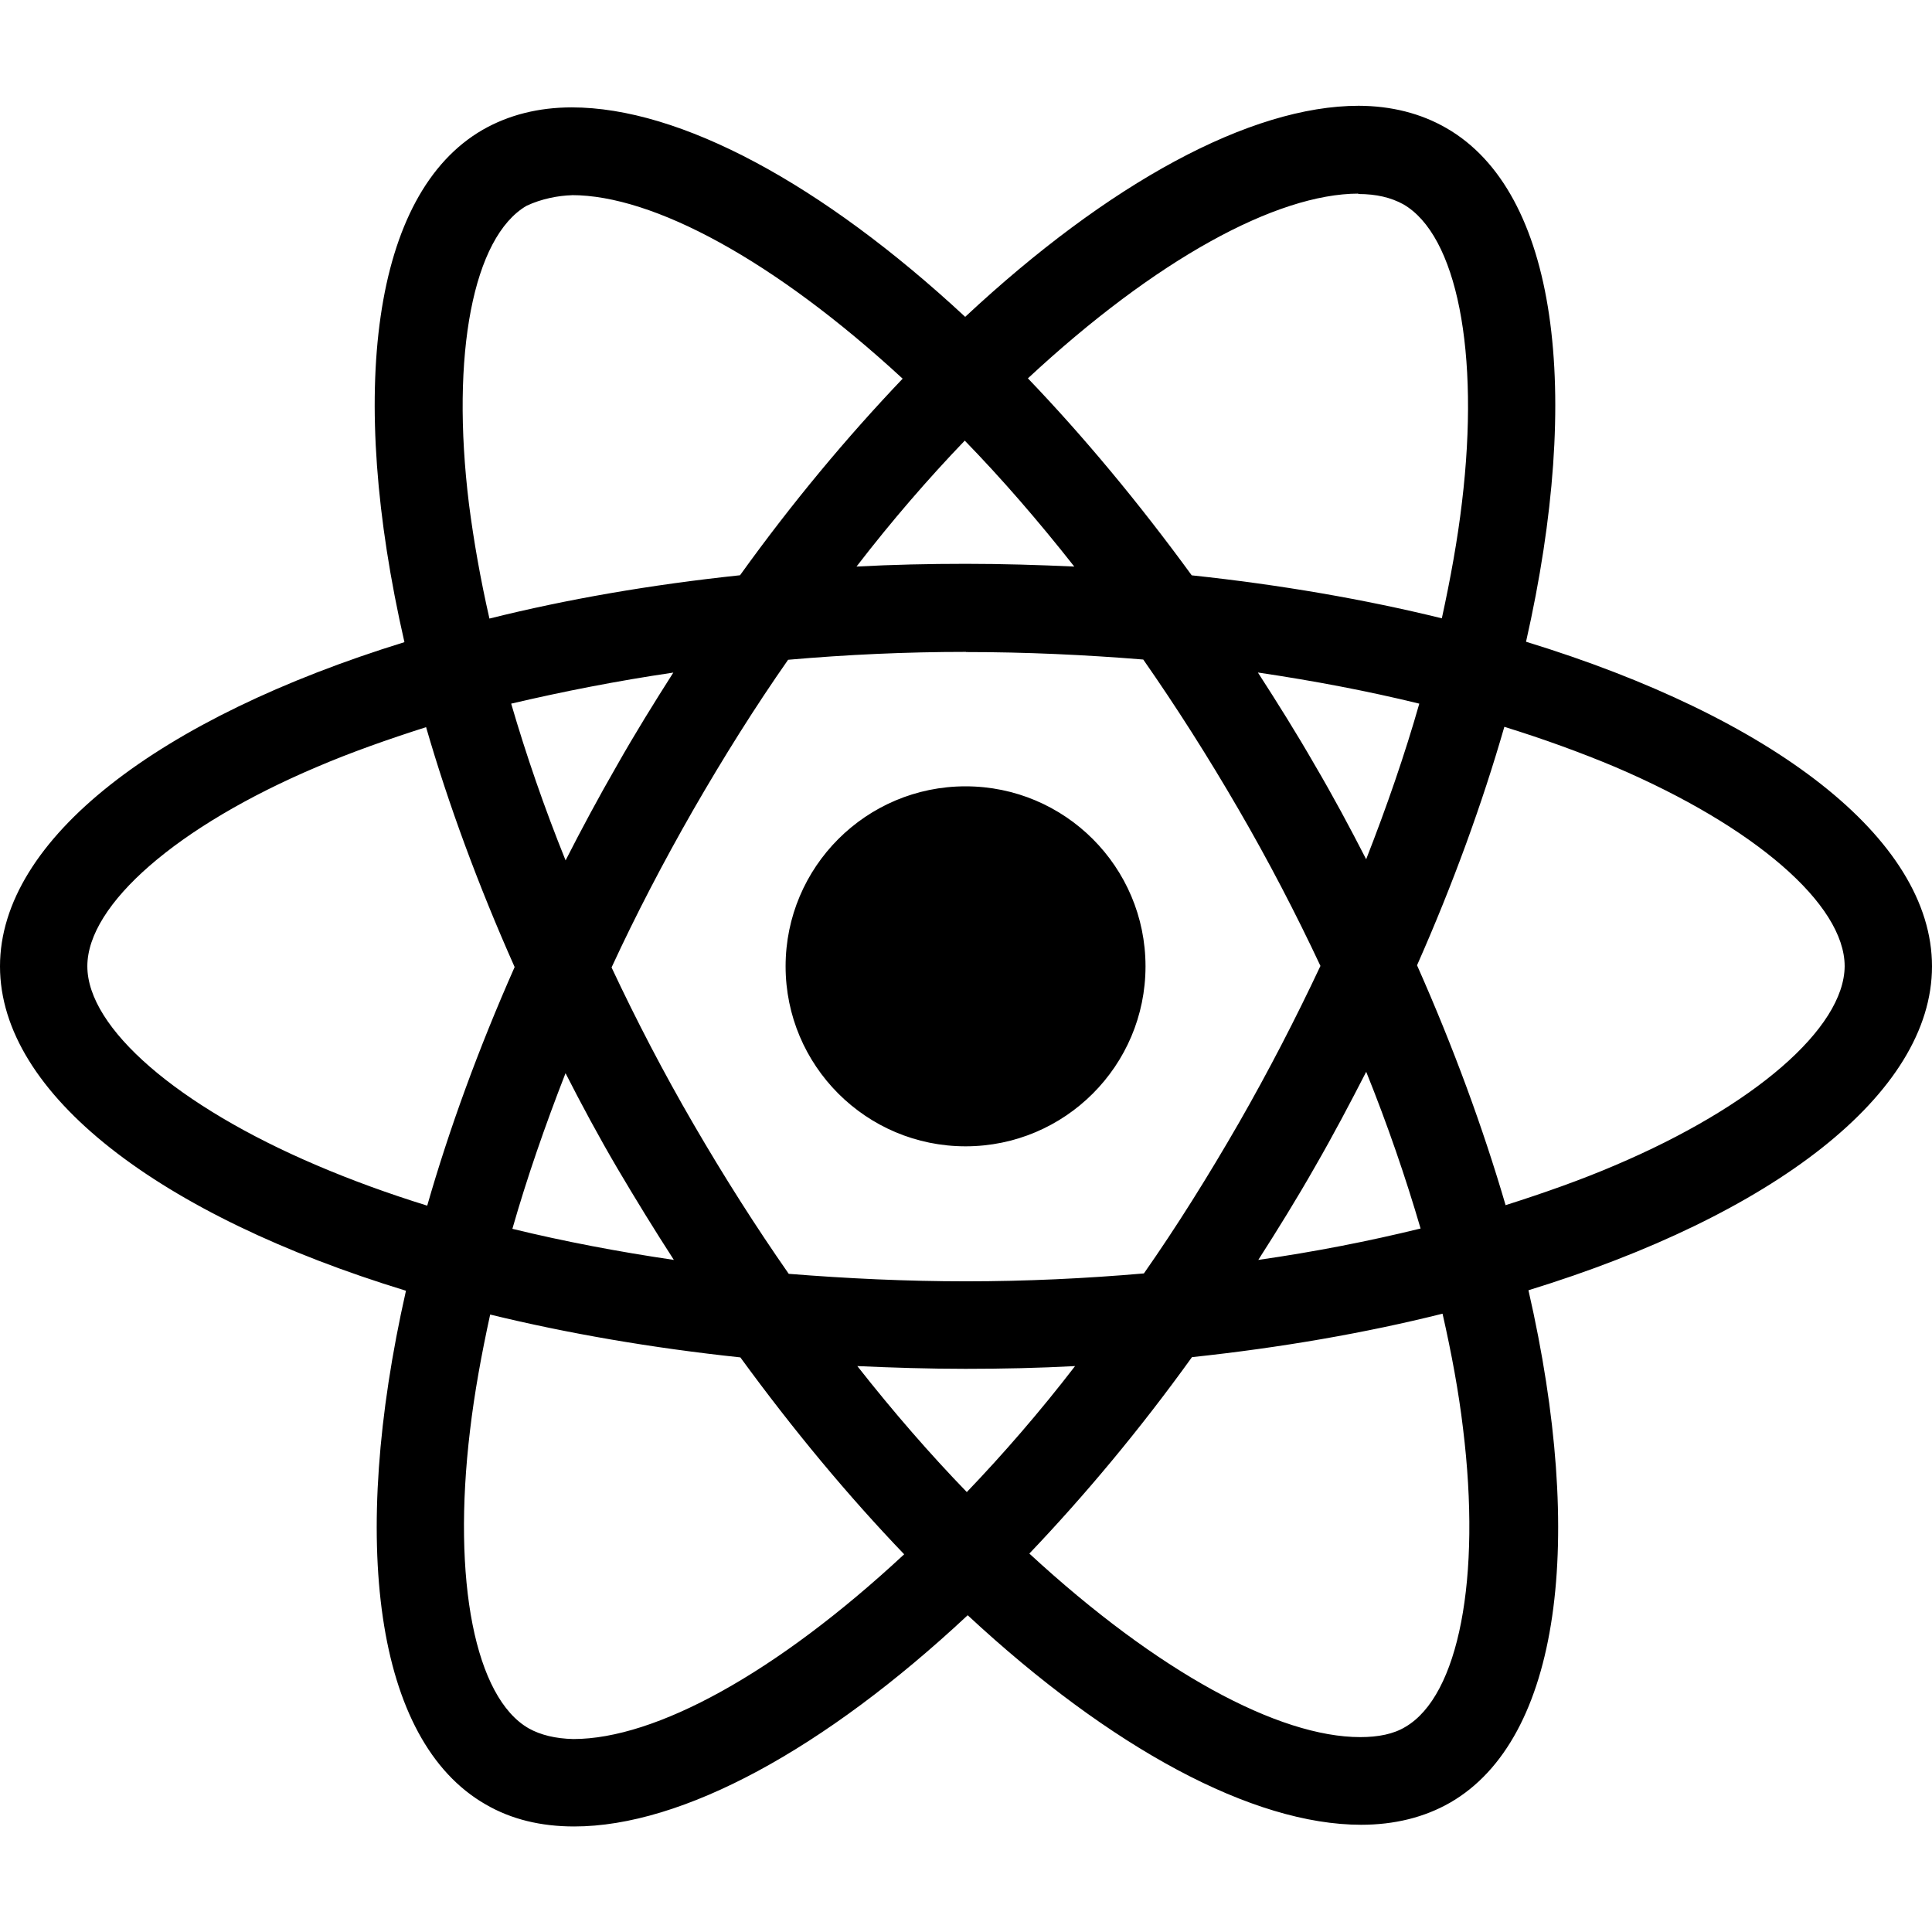
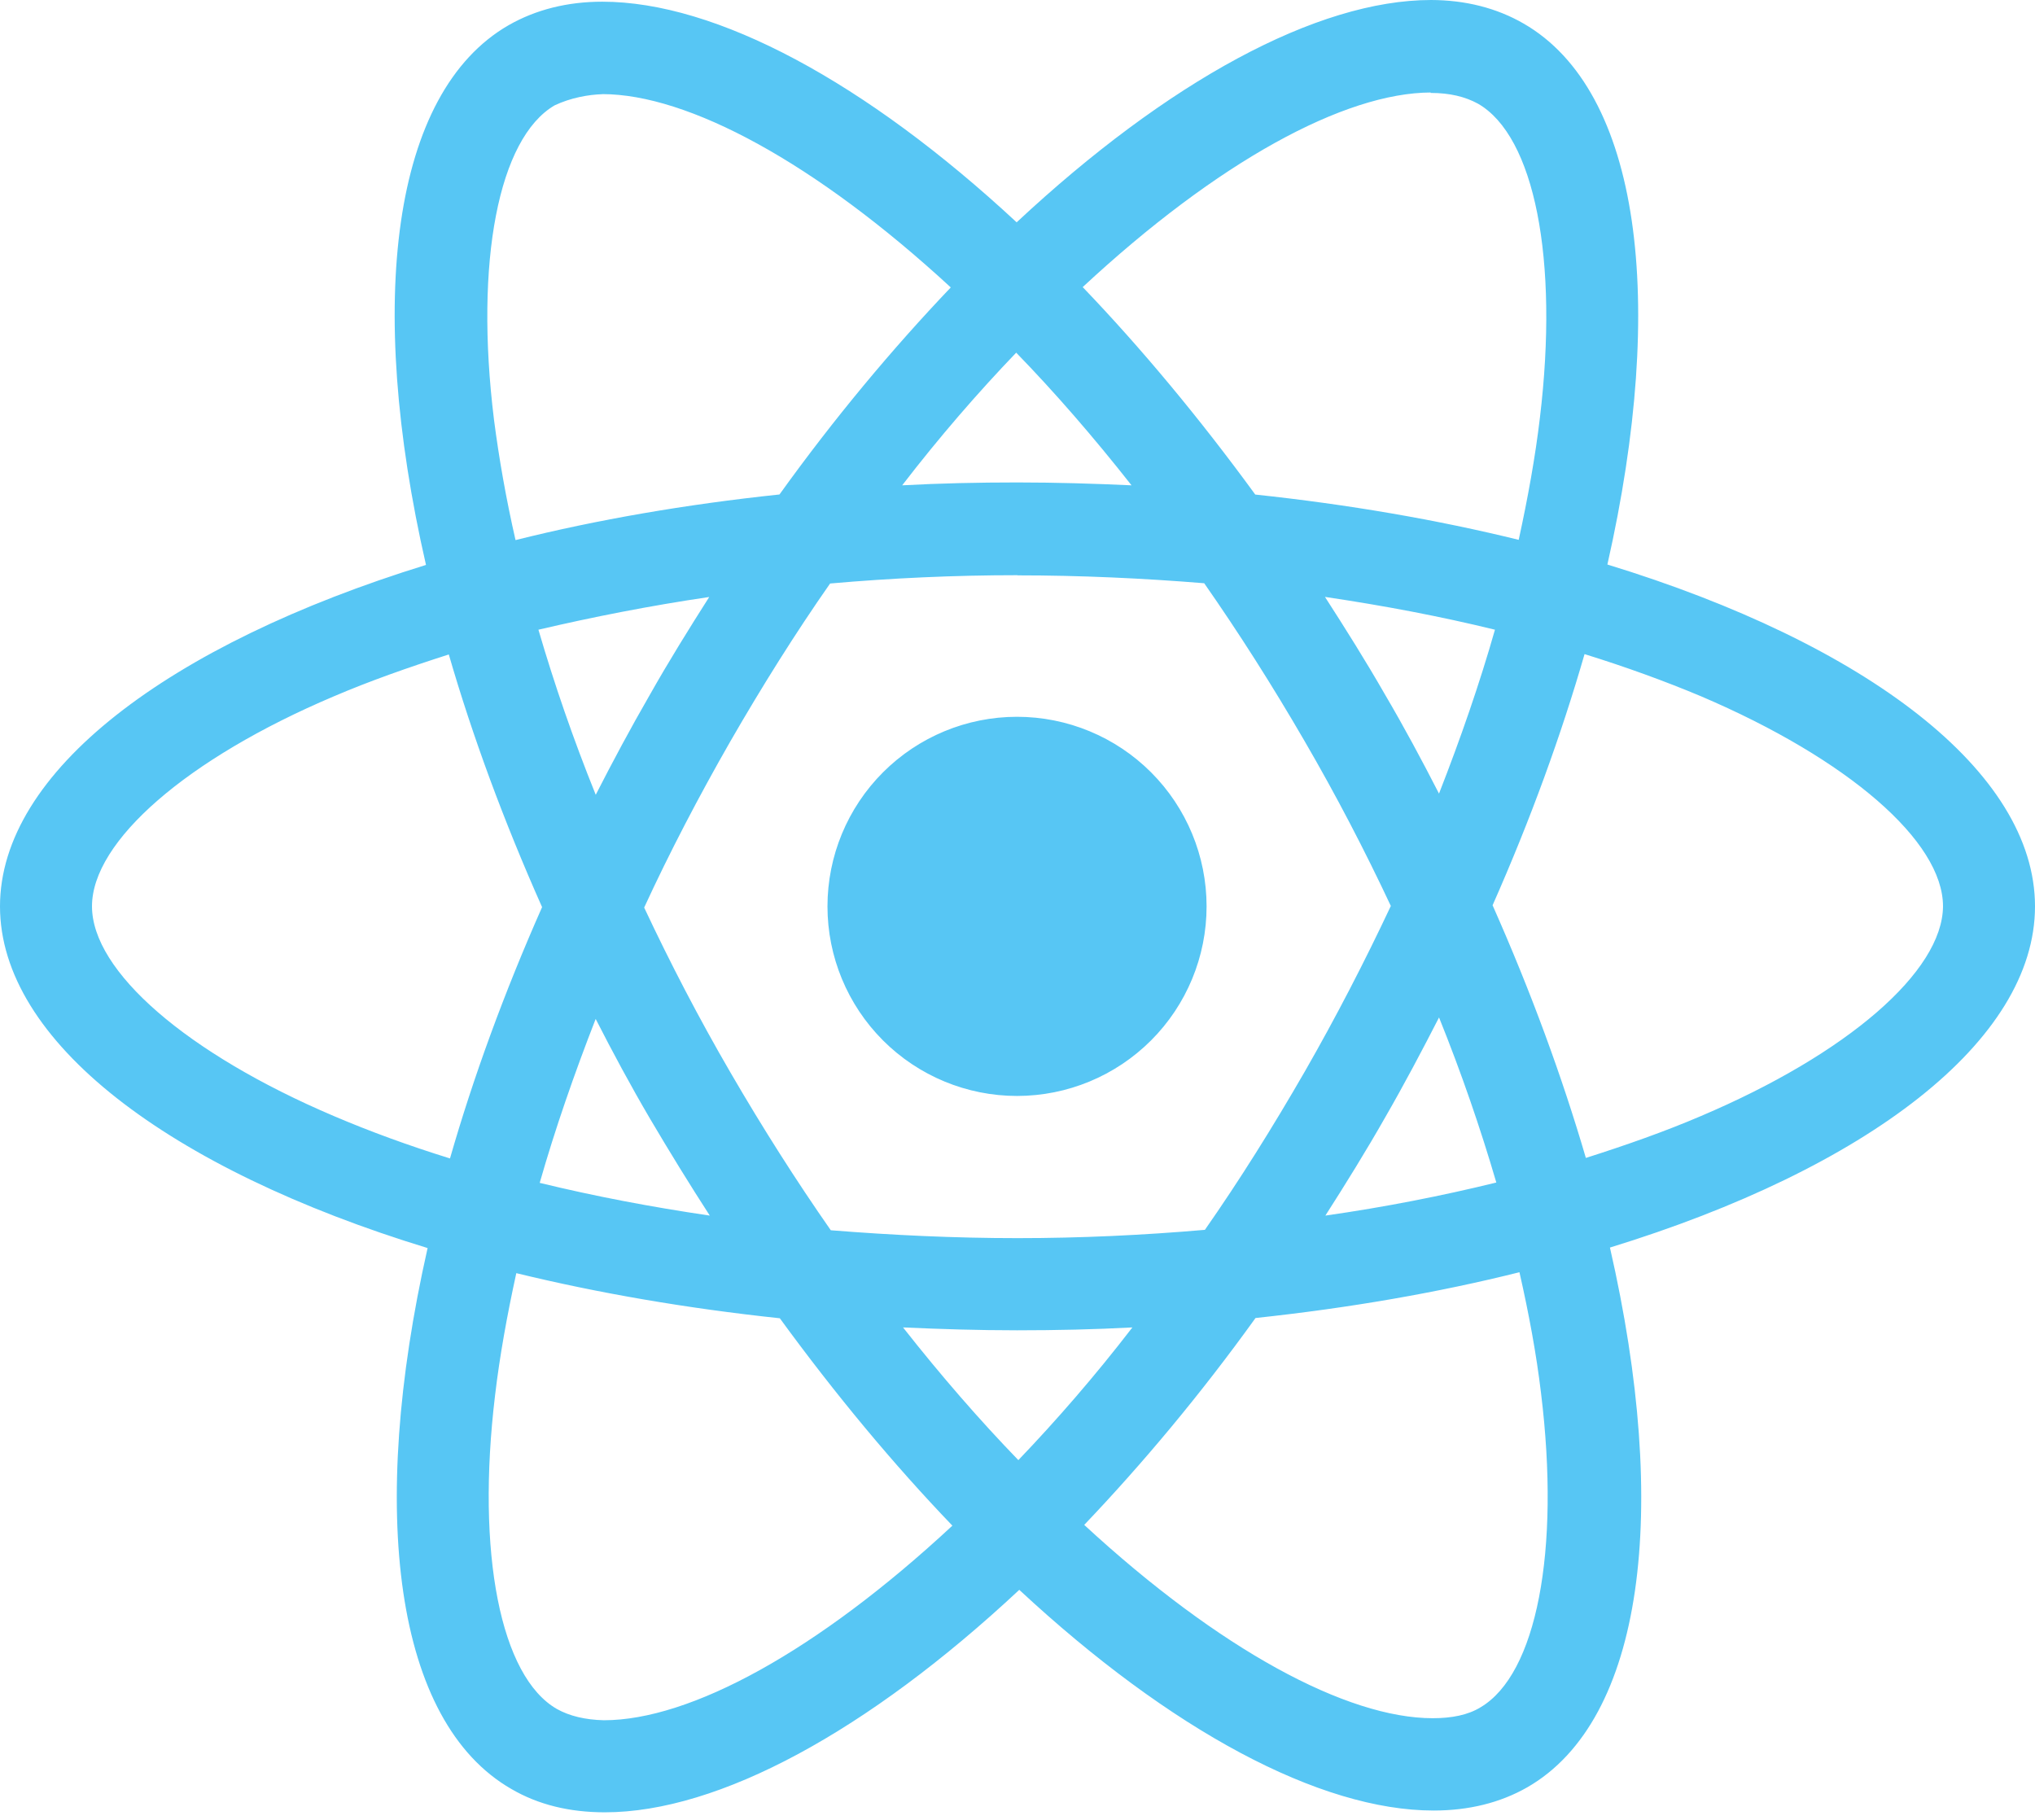
- <svg xmlns="http://www.w3.org/2000/svg" role="img" viewBox="0 0 24 24">
-   <path d="M14.23 12.004a2.236 2.236 0 0 1-2.235 2.236 2.236 2.236 0 0 1-2.236-2.236 2.236 2.236 0 0 1 2.235-2.236 2.236 2.236 0 0 1 2.236 2.236zm2.648-10.69c-1.346 0-3.107.96-4.888 2.622-1.78-1.653-3.542-2.602-4.887-2.602-.41 0-.783.093-1.106.278-1.375.793-1.683 3.264-.973 6.365C1.98 8.917 0 10.42 0 12.004c0 1.59 1.99 3.097 5.043 4.03-.704 3.113-.39 5.588.988 6.38.32.187.69.275 1.102.275 1.345 0 3.107-.96 4.888-2.624 1.78 1.654 3.542 2.603 4.887 2.603.41 0 .783-.09 1.106-.275 1.374-.792 1.683-3.263.973-6.365C22.02 15.096 24 13.59 24 12.004c0-1.59-1.99-3.097-5.043-4.032.704-3.11.39-5.587-.988-6.38-.318-.184-.688-.277-1.092-.278zm-.005 1.09v.006c.225 0 .406.044.558.127.666.382.955 1.835.73 3.704-.054.46-.142.945-.25 1.44-.96-.236-2.006-.417-3.107-.534-.66-.905-1.345-1.727-2.035-2.447 1.592-1.48 3.087-2.292 4.105-2.295zm-9.77.02c1.012 0 2.514.808 4.11 2.28-.686.72-1.37 1.537-2.02 2.442-1.107.117-2.154.298-3.113.538-.112-.49-.195-.964-.254-1.42-.23-1.868.054-3.32.714-3.707.19-.09.4-.127.563-.132zm4.882 3.05c.455.468.91.992 1.36 1.564-.44-.02-.89-.034-1.345-.034-.46 0-.915.01-1.36.034.44-.572.895-1.096 1.345-1.565zM12 8.1c.74 0 1.477.034 2.202.093.406.582.802 1.203 1.183 1.86.372.64.71 1.29 1.018 1.946-.308.655-.646 1.31-1.013 1.95-.38.66-.773 1.288-1.18 1.87-.728.063-1.466.098-2.21.098-.74 0-1.477-.035-2.202-.093-.406-.582-.802-1.204-1.183-1.86-.372-.64-.71-1.29-1.018-1.946.303-.657.646-1.313 1.013-1.954.38-.66.773-1.286 1.18-1.868.728-.064 1.466-.098 2.21-.098zm-3.635.254c-.24.377-.48.763-.704 1.16-.225.39-.435.782-.635 1.174-.265-.656-.49-1.31-.676-1.947.64-.15 1.315-.283 2.015-.386zm7.26 0c.695.103 1.365.23 2.006.387-.18.632-.405 1.282-.66 1.933-.2-.39-.41-.783-.64-1.174-.225-.392-.465-.774-.705-1.146zm3.063.675c.484.15.944.317 1.375.498 1.732.74 2.852 1.708 2.852 2.476-.005.768-1.125 1.74-2.857 2.475-.42.18-.88.342-1.355.493-.28-.958-.646-1.956-1.1-2.98.45-1.017.81-2.01 1.085-2.964zm-13.395.004c.278.96.645 1.957 1.1 2.98-.45 1.017-.812 2.01-1.086 2.964-.484-.15-.944-.318-1.37-.5-1.732-.737-2.852-1.706-2.852-2.474 0-.768 1.12-1.742 2.852-2.476.42-.18.88-.342 1.356-.494zm11.678 4.28c.265.657.49 1.312.676 1.948-.64.157-1.316.29-2.016.39.24-.375.48-.762.705-1.158.225-.39.435-.788.636-1.18zm-9.945.02c.2.392.41.783.64 1.175.23.39.465.772.705 1.143-.695-.102-1.365-.23-2.006-.386.18-.63.406-1.282.66-1.933zM17.92 16.32c.112.493.2.968.254 1.423.23 1.868-.054 3.32-.714 3.708-.147.09-.338.128-.563.128-1.012 0-2.514-.807-4.11-2.28.686-.72 1.37-1.536 2.02-2.44 1.107-.118 2.154-.3 3.113-.54zm-11.83.01c.96.234 2.006.415 3.107.532.66.905 1.345 1.727 2.035 2.446-1.595 1.483-3.092 2.295-4.11 2.295-.22-.005-.406-.05-.553-.132-.666-.38-.955-1.834-.73-3.703.054-.46.142-.944.25-1.438zm4.56.64c.44.02.89.034 1.345.034.46 0 .915-.01 1.36-.034-.44.572-.895 1.095-1.345 1.565-.455-.47-.91-.993-1.36-1.565z" />
+ <svg xmlns="http://www.w3.org/2000/svg" width="151" height="135" viewBox="0 0 151 135" fill="none">
+   <path d="M89.53 67.258C89.53 70.988 88.049 74.565 85.412 77.203C82.775 79.841 79.199 81.324 75.469 81.326C71.737 81.326 68.159 79.844 65.521 77.206C62.883 74.567 61.4 70.989 61.4 67.258C61.4 63.528 62.882 59.951 65.519 57.312C68.156 54.674 71.732 53.191 75.462 53.19C79.193 53.19 82.772 54.672 85.41 57.31C88.048 59.949 89.53 63.527 89.53 67.258ZM106.191 0C97.722 0 86.642 6.04 75.437 16.497C64.238 6.097 53.152 0.126 44.69 0.126C42.11 0.126 39.763 0.711 37.731 1.875C29.08 6.864 27.142 22.411 31.609 41.921C12.457 47.836 0 57.292 0 67.258C0 77.262 12.52 86.743 31.729 92.613C27.299 112.199 29.275 127.771 37.945 132.754C39.958 133.931 42.286 134.484 44.879 134.484C53.341 134.484 64.427 128.444 75.632 117.975C86.831 128.381 97.917 134.352 106.38 134.352C108.959 134.352 111.306 133.786 113.338 132.622C121.983 127.639 123.927 112.092 119.46 92.576C138.542 86.712 151 77.237 151 67.258C151 57.254 138.48 47.773 119.271 41.89C123.7 22.323 121.725 6.738 113.055 1.749C111.054 0.591 108.726 0.006 106.184 0H106.191ZM106.159 6.858V6.896C107.575 6.896 108.714 7.173 109.67 7.695C113.86 10.098 115.679 19.24 114.263 30.999C113.923 33.893 113.37 36.945 112.69 40.059C106.65 38.574 100.069 37.435 93.142 36.699C88.989 31.005 84.68 25.834 80.338 21.304C90.355 11.992 99.761 6.883 106.166 6.864L106.159 6.858ZM44.69 6.984C51.057 6.984 60.507 12.067 70.549 21.329C66.232 25.859 61.929 30.999 57.839 36.693C50.874 37.429 44.287 38.568 38.253 40.078C37.549 36.995 37.026 34.013 36.655 31.144C35.208 19.391 36.995 10.255 41.148 7.821C42.343 7.254 43.664 7.021 44.69 6.99V6.984ZM75.406 26.173C78.268 29.118 81.131 32.415 83.962 36.014C81.194 35.888 78.363 35.8 75.5 35.8C72.606 35.8 69.743 35.862 66.943 36.014C69.712 32.415 72.574 29.118 75.406 26.167V26.173ZM75.5 42.695C80.156 42.695 84.793 42.909 89.354 43.28C91.909 46.942 94.4 50.849 96.797 54.983C99.138 59.01 101.264 63.099 103.202 67.227C101.264 71.347 99.138 75.469 96.829 79.495C94.438 83.648 91.965 87.599 89.405 91.261C84.824 91.657 80.181 91.877 75.5 91.877C70.844 91.877 66.207 91.657 61.646 91.292C59.091 87.63 56.6 83.717 54.203 79.59C51.862 75.563 49.736 71.473 47.798 67.346C49.704 63.212 51.862 59.085 54.171 55.052C56.562 50.9 59.035 46.961 61.595 43.299C66.176 42.897 70.819 42.683 75.5 42.683V42.695ZM52.63 44.293C51.12 46.665 49.61 49.094 48.2 51.592C46.785 54.045 45.464 56.512 44.205 58.978C42.538 54.851 41.122 50.736 39.952 46.728C43.979 45.785 48.226 44.948 52.63 44.3V44.293ZM98.307 44.293C102.68 44.941 106.895 45.74 110.928 46.728C109.796 50.705 108.38 54.794 106.776 58.89C105.518 56.436 104.196 53.964 102.749 51.504C101.334 49.037 99.824 46.634 98.314 44.293H98.307ZM117.579 48.54C120.624 49.484 123.518 50.535 126.23 51.673C137.127 56.329 144.174 62.42 144.174 67.252C144.142 72.084 137.095 78.199 126.198 82.823C123.556 83.956 120.662 84.975 117.673 85.925C115.911 79.898 113.609 73.619 110.752 67.176C113.583 60.778 115.848 54.53 117.579 48.528V48.54ZM33.302 48.565C35.051 54.605 37.36 60.878 40.223 67.314C37.391 73.713 35.114 79.961 33.39 85.963C30.345 85.019 27.451 83.962 24.77 82.817C13.873 78.18 6.826 72.084 6.826 67.252C6.826 62.42 13.873 56.291 24.77 51.673C27.413 50.541 30.307 49.522 33.302 48.565ZM106.776 75.494C108.443 79.627 109.859 83.748 111.029 87.75C107.002 88.738 102.749 89.575 98.345 90.204C99.855 87.844 101.365 85.409 102.781 82.918C104.196 80.464 105.518 77.96 106.782 75.494H106.776ZM44.205 75.62C45.464 78.086 46.785 80.546 48.232 83.012C49.679 85.466 51.157 87.869 52.667 90.204C48.295 89.562 44.079 88.757 40.047 87.775C41.179 83.811 42.601 79.709 44.199 75.613L44.205 75.62ZM112.747 94.413C113.451 97.514 114.005 100.503 114.345 103.366C115.792 115.119 114.005 124.254 109.852 126.695C108.928 127.262 107.726 127.501 106.31 127.501C99.943 127.501 90.493 122.423 80.451 113.156C84.768 108.626 89.071 103.492 93.161 97.804C100.126 97.061 106.713 95.916 112.747 94.406V94.413ZM38.316 94.476C44.356 95.948 50.937 97.087 57.864 97.823C62.017 103.517 66.327 108.689 70.668 113.212C60.633 122.543 51.214 127.652 44.809 127.652C43.425 127.62 42.255 127.337 41.33 126.821C37.14 124.43 35.321 115.282 36.737 103.523C37.077 100.629 37.63 97.584 38.31 94.476H38.316ZM67.006 98.502C69.775 98.628 72.606 98.716 75.469 98.716C78.363 98.716 81.225 98.653 84.025 98.502C81.257 102.101 78.394 105.392 75.563 108.349C72.7 105.392 69.838 102.101 67.006 98.502Z" fill="#57C6F4" />
</svg>
